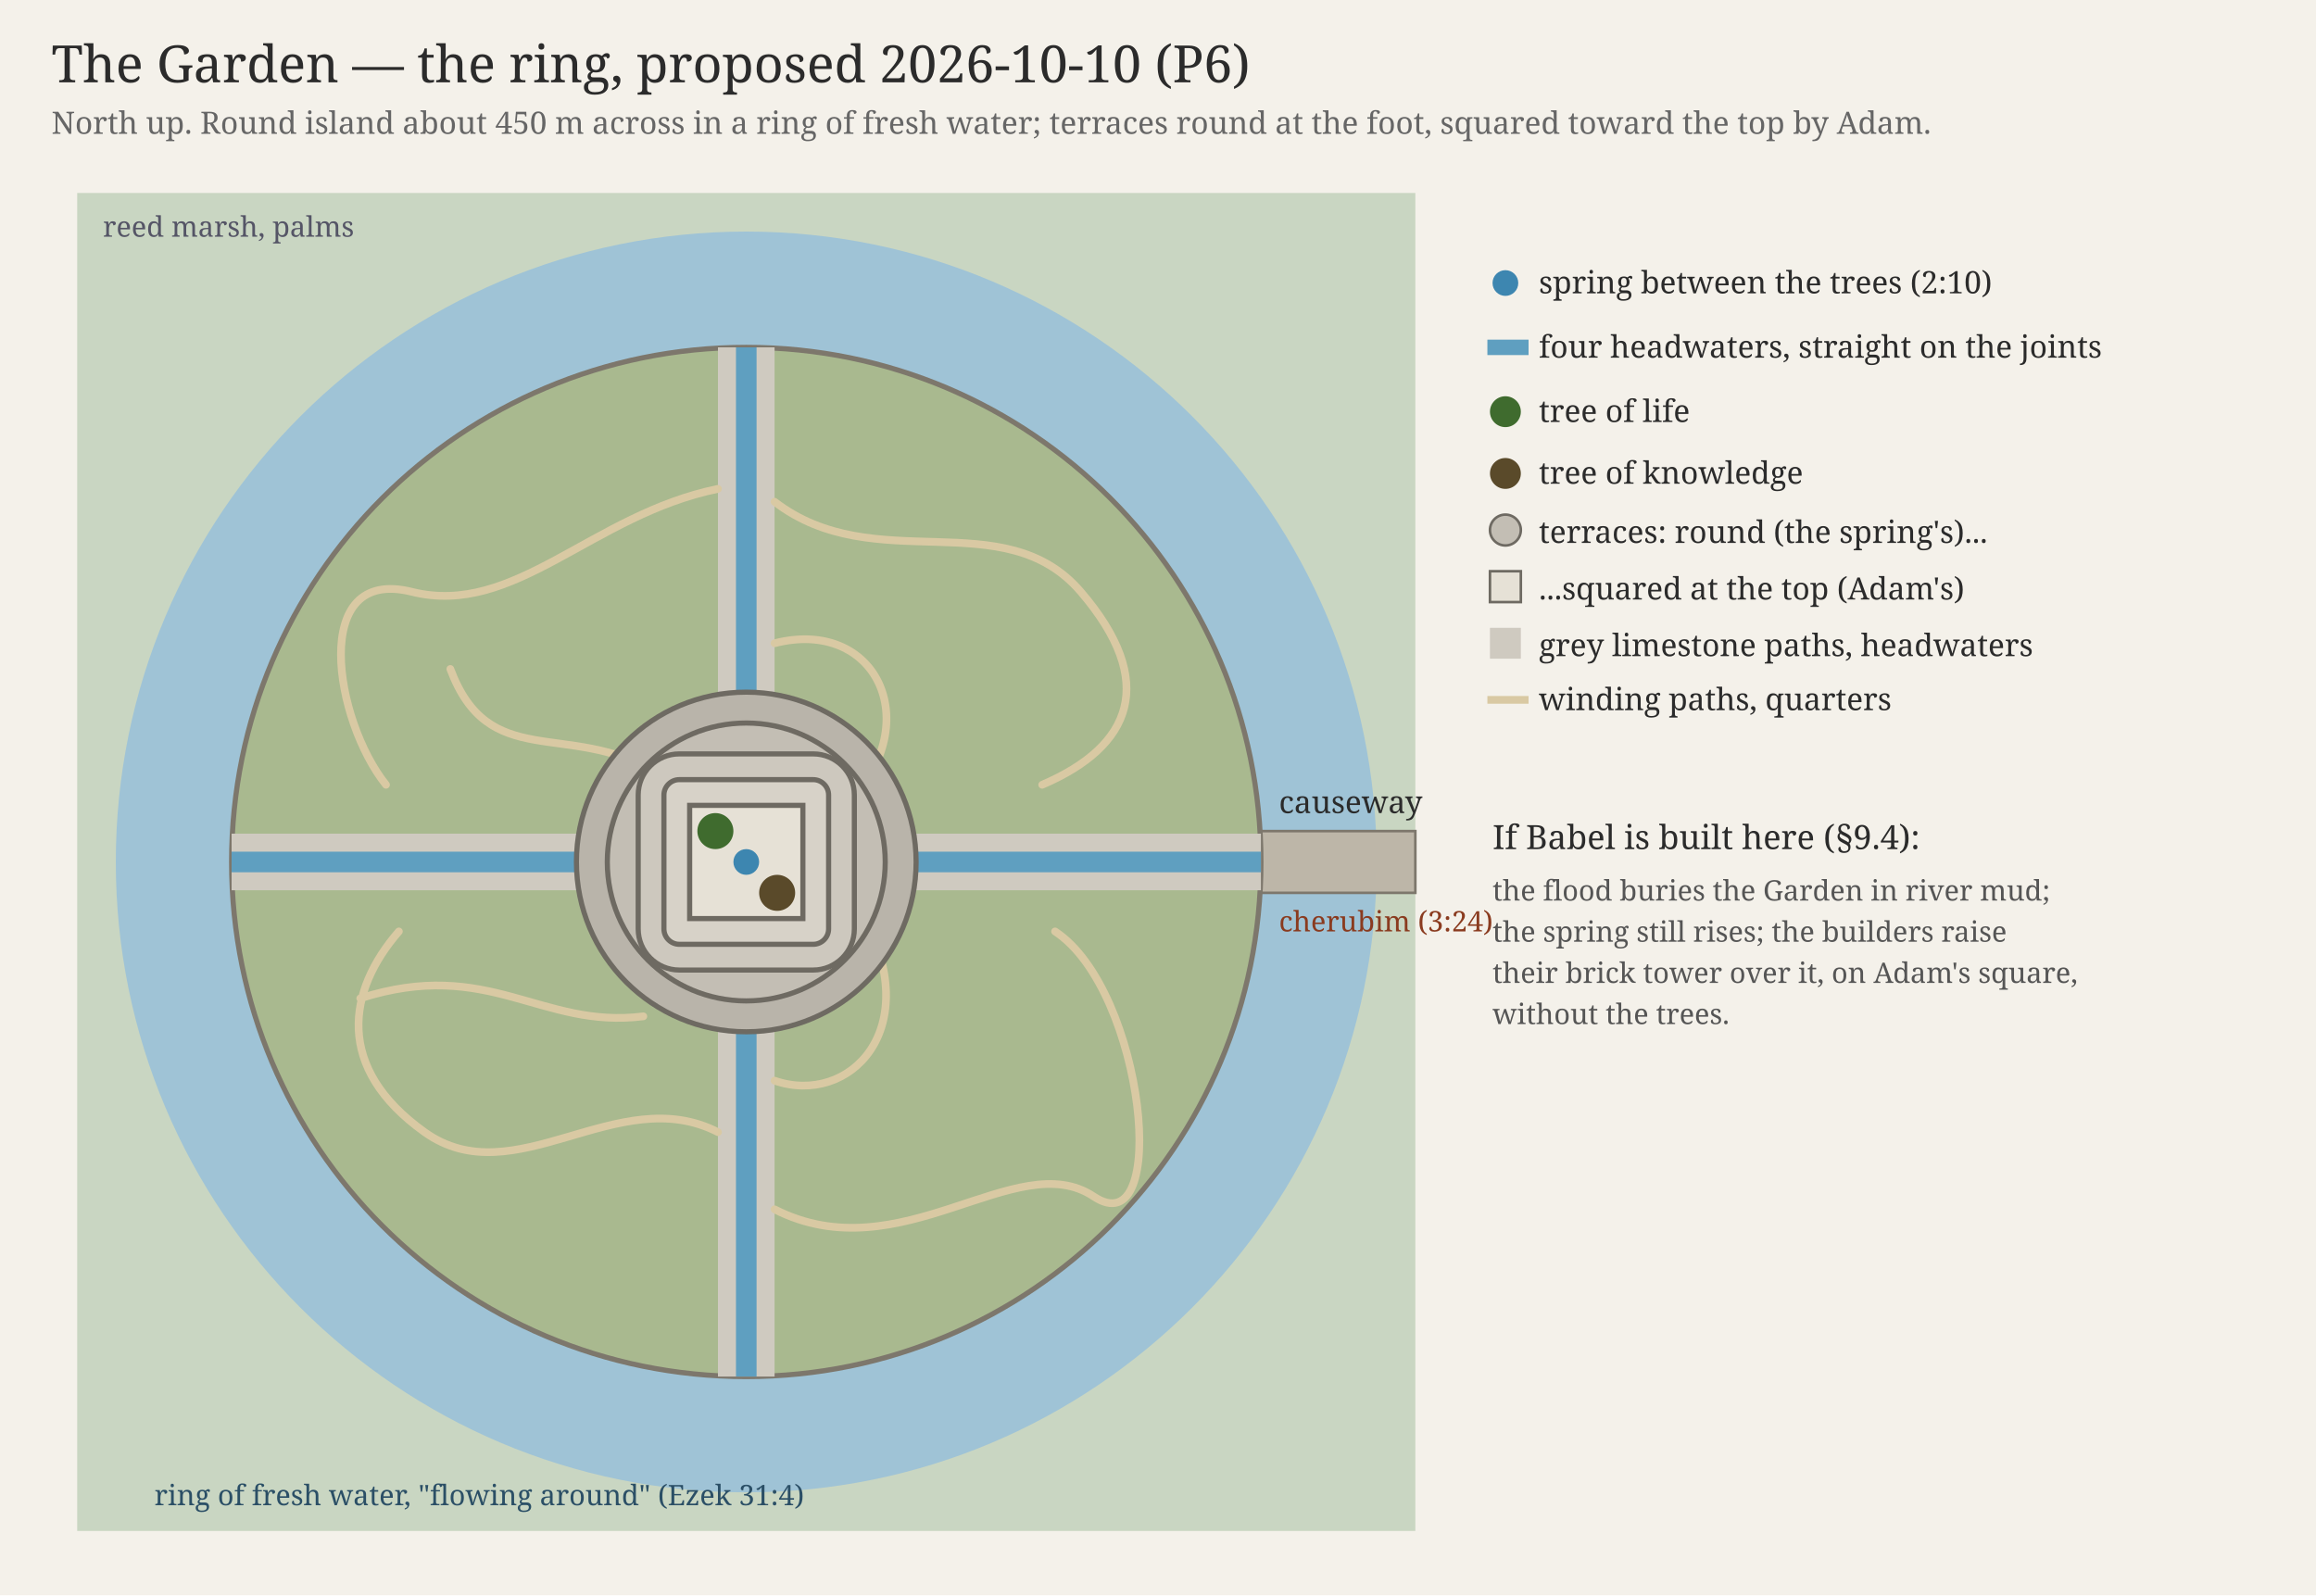
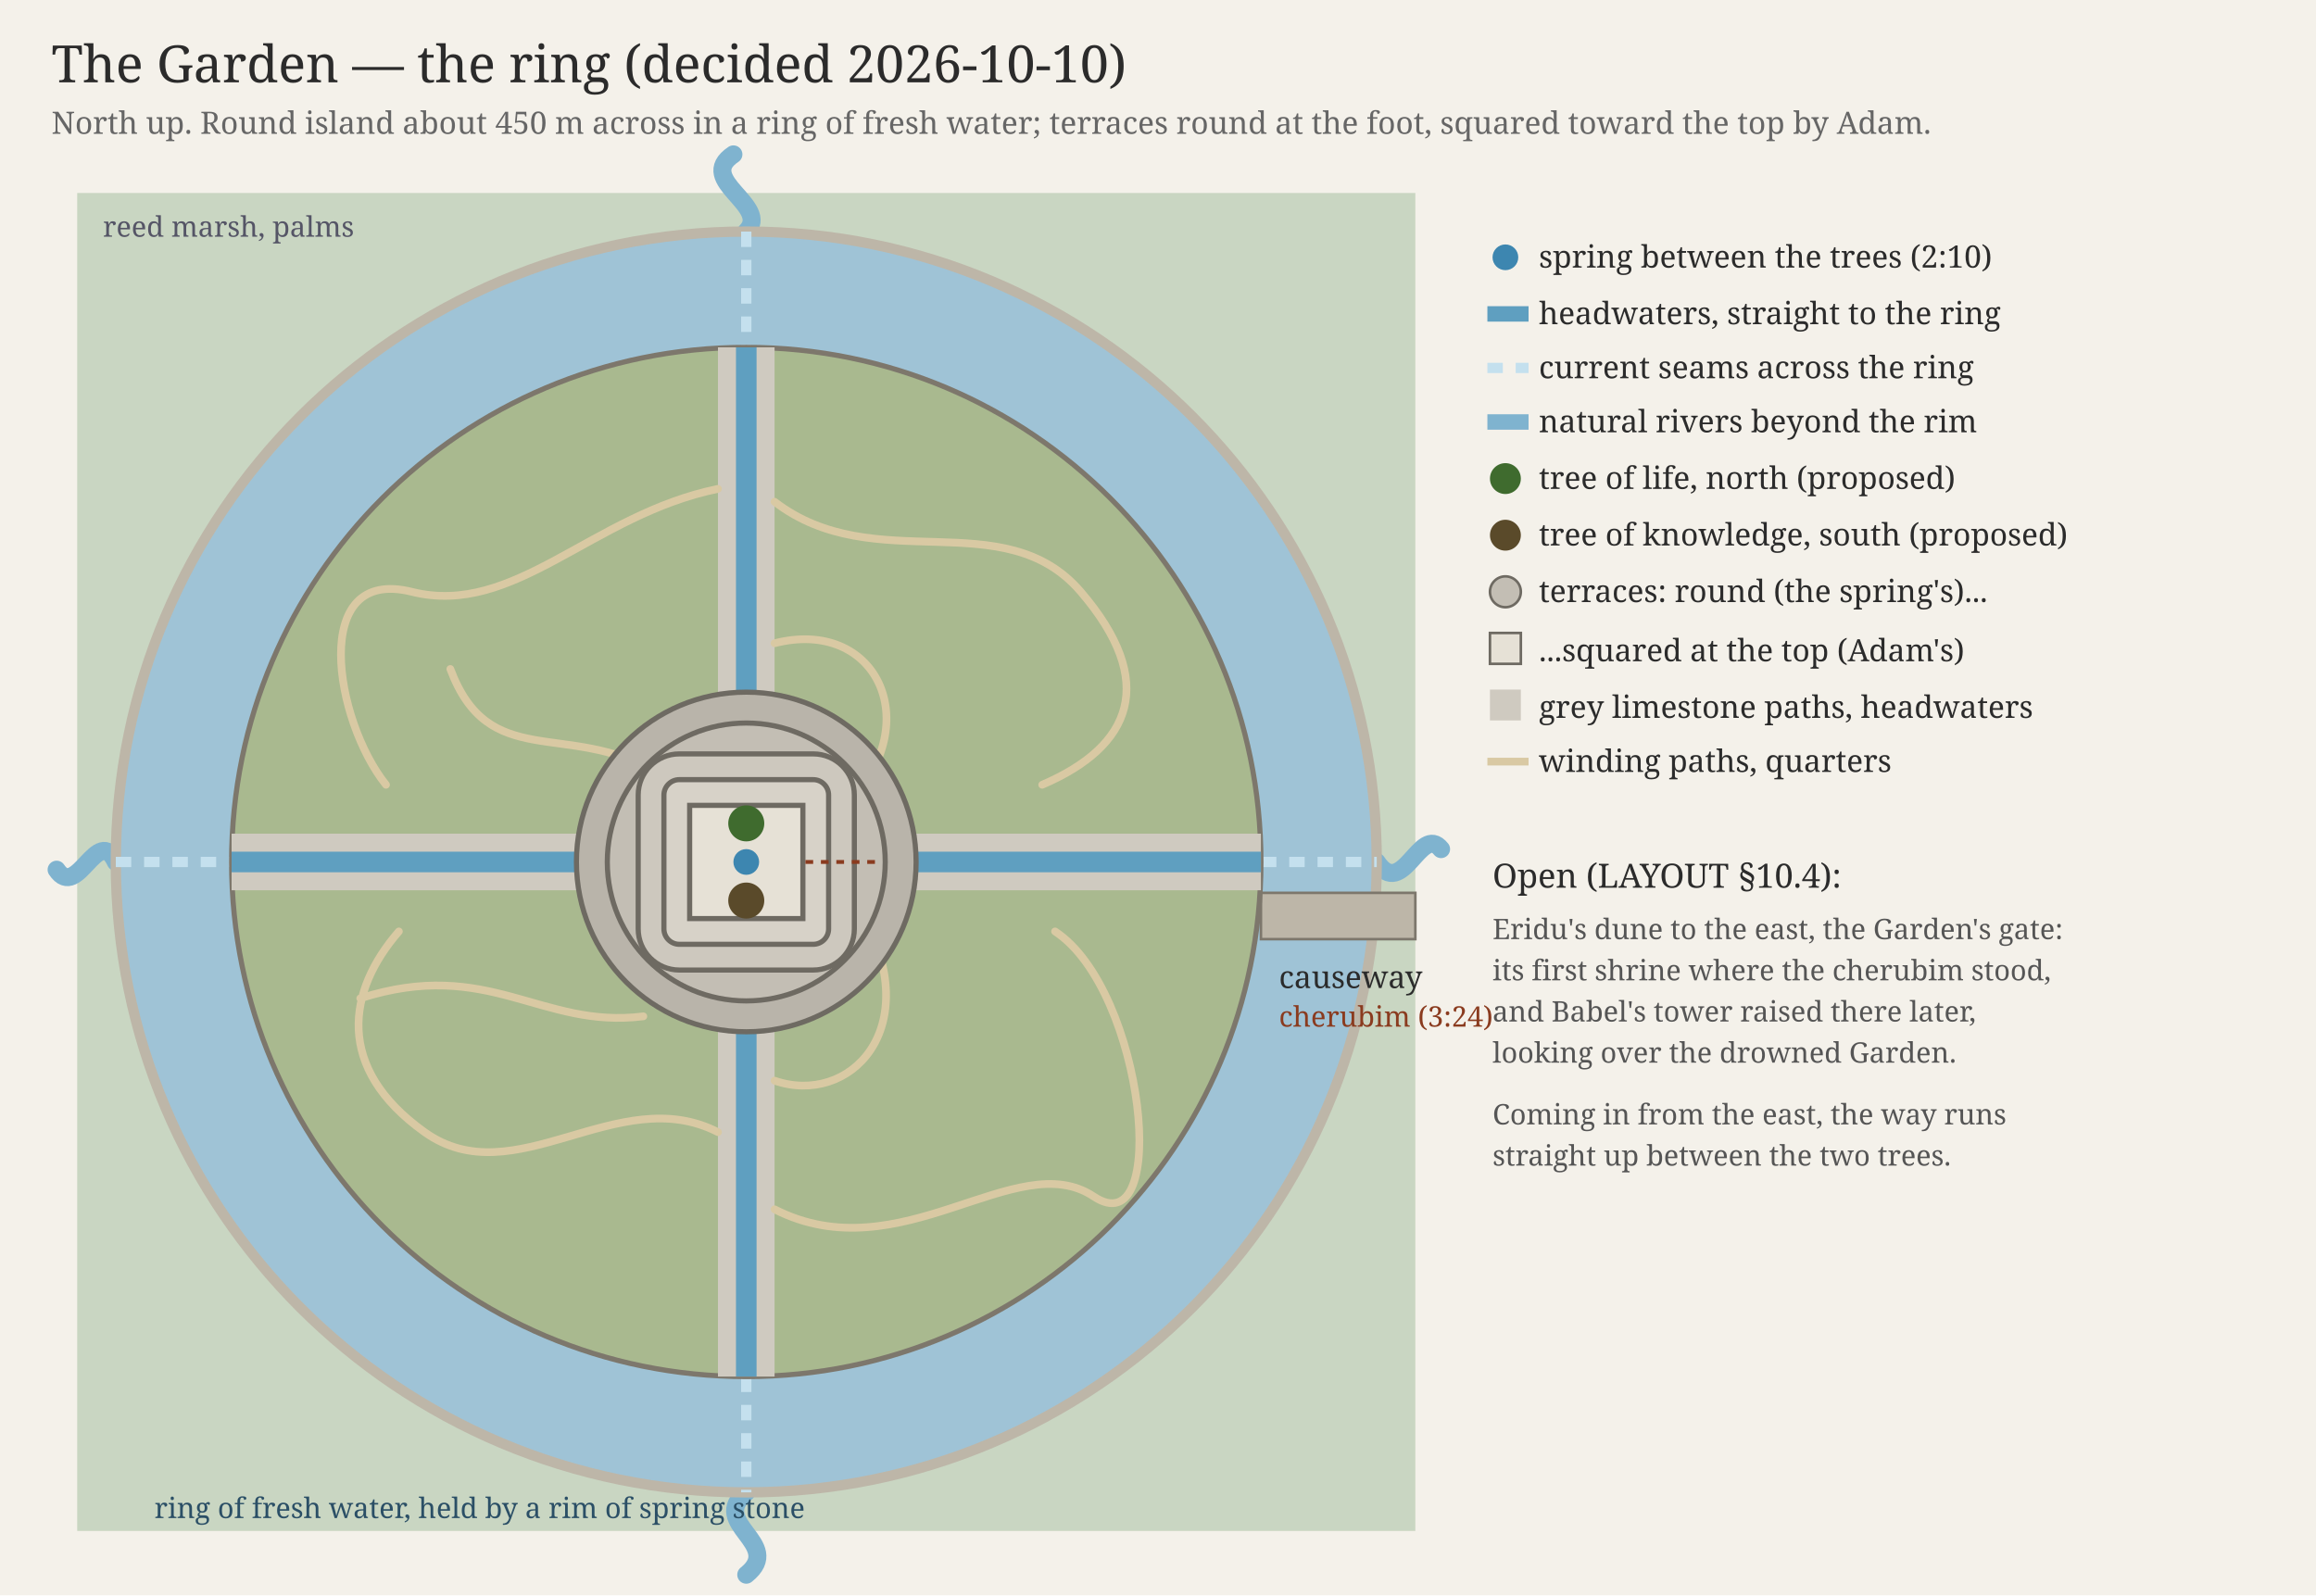
<svg xmlns="http://www.w3.org/2000/svg" viewBox="0 0 900 620" font-family="Georgia, serif">
  <rect width="900" height="620" fill="#f4f1ea" />
-   <text x="20" y="32" font-size="20" fill="#2b2b2b">The Garden — the ring, proposed 2026-10-10 (P6)</text>
+   <text x="20" y="32" font-size="20" fill="#2b2b2b">The Garden — the ring (decided 2026-10-10)</text>
  <text x="20" y="52" font-size="12" fill="#666">North up. Round island about 450 m across in a ring of fresh water; terraces round at the foot, squared toward the top by Adam.</text>
  <rect x="30" y="75" width="520" height="520" fill="#c9d6c2" />
  <text x="40" y="92" font-size="11" fill="#556">reed marsh, palms</text>
+   <g fill="none" stroke="#7fb3cf" stroke-width="7" stroke-linecap="round">
+     <path d="M290,90 C300,80 270,70 285,60" />
+     <path d="M290,580 C275,592 305,600 290,612" />
+     <path d="M45,335 C38,320 30,350 22,338" />
+     <path d="M535,335 C545,350 552,320 560,330" />
+   </g>
  <circle cx="290" cy="335" r="245" fill="#9fc3d6" />
-   <rect x="490" y="323" width="60" height="24" fill="#bdb6a8" stroke="#7d776c" />
+   <circle cx="290" cy="335" r="245" fill="none" stroke="#bdb6a8" stroke-width="4" />
+   <g stroke="#c4e0ee" stroke-width="4" stroke-dasharray="6 5">
+     <line x1="290" y1="90" x2="290" y2="135" />
+     <line x1="290" y1="535" x2="290" y2="580" />
+     <line x1="45" y1="335" x2="90" y2="335" />
+     <line x1="490" y1="335" x2="535" y2="335" />
+   </g>
+   <rect x="490" y="347" width="60" height="18" fill="#bdb6a8" stroke="#7d776c" />
  <circle cx="290" cy="335" r="200" fill="#a9b98f" stroke="#7d776c" stroke-width="2" />
  <g fill="#cfcac0">
    <rect x="279" y="135" width="22" height="135" />
    <rect x="279" y="400" width="22" height="135" />
    <rect x="90" y="324" width="135" height="22" />
    <rect x="355" y="324" width="135" height="22" />
  </g>
  <g fill="none" stroke="#d9c9a3" stroke-width="3" stroke-linecap="round">
    <path d="M279,190 C230,200 200,240 160,230 S130,280 150,305 M255,300 C220,280 190,300 175,260" />
    <path d="M301,195 C340,225 390,195 420,230 S440,290 405,305 M301,250 C340,240 360,280 330,312" />
    <path d="M279,440 C240,420 200,465 165,440 S135,385 155,362 M250,395 C210,400 190,372 140,388" />
    <path d="M301,470 C350,495 395,445 425,465 S445,385 410,362 M335,355 C360,400 330,430 301,420" />
  </g>
  <g stroke="#5f9fc0" stroke-width="8">
    <line x1="290" y1="135" x2="290" y2="275" />
    <line x1="290" y1="395" x2="290" y2="535" />
    <line x1="90" y1="335" x2="230" y2="335" />
    <line x1="350" y1="335" x2="490" y2="335" />
  </g>
  <g stroke="#6e6a62" stroke-width="2">
    <circle cx="290" cy="335" r="66" fill="#b9b4aa" />
    <circle cx="290" cy="335" r="54" fill="#c3beb4" />
    <rect x="248" y="293" width="84" height="84" rx="16" fill="#cdc8be" />
    <rect x="258" y="303" width="64" height="64" rx="6" fill="#d7d2c8" />
    <rect x="268" y="313" width="44" height="44" fill="#e6e1d6" />
  </g>
  <circle cx="290" cy="335" r="5" fill="#3d86b0" />
-   <circle cx="278" cy="323" r="7" fill="#3f6b2e" />
-   <circle cx="302" cy="347" r="7" fill="#5a4a2a" />
-   <text x="497" y="316" font-size="12" fill="#2b2b2b">causeway</text>
-   <text x="497" y="362" font-size="11" fill="#8a3b1f">cherubim (3:24)</text>
-   <text x="60" y="585" font-size="11" fill="#2b4f66">ring of fresh water, "flowing around" (Ezek 31:4)</text>
+   <circle cx="290" cy="320" r="7" fill="#3f6b2e" />
+   <circle cx="290" cy="350" r="7" fill="#5a4a2a" />
+   <line x1="340" y1="335" x2="312" y2="335" stroke="#8a3b1f" stroke-width="1.5" stroke-dasharray="3 3" />
+   <text x="497" y="384" font-size="12" fill="#2b2b2b">causeway</text>
+   <text x="497" y="399" font-size="11" fill="#8a3b1f">cherubim (3:24)</text>
+   <text x="60" y="590" font-size="11" fill="#2b4f66">ring of fresh water, held by a rim of spring stone</text>
  <g font-size="12" fill="#2b2b2b">
-     <circle cx="585" cy="110" r="5" fill="#3d86b0" />
-     <text x="598" y="114">spring between the trees (2:10)</text>
-     <line x1="578" y1="135" x2="594" y2="135" stroke="#5f9fc0" stroke-width="6" />
-     <text x="598" y="139">four headwaters, straight on the joints</text>
-     <circle cx="585" cy="160" r="6" fill="#3f6b2e" />
-     <text x="598" y="164">tree of life</text>
-     <circle cx="585" cy="184" r="6" fill="#5a4a2a" />
-     <text x="598" y="188">tree of knowledge</text>
-     <circle cx="585" cy="206" r="6" fill="#c3beb4" stroke="#6e6a62" />
-     <text x="598" y="211">terraces: round (the spring's)...</text>
-     <rect x="579" y="222" width="12" height="12" fill="#e6e1d6" stroke="#6e6a62" />
-     <text x="598" y="233">...squared at the top (Adam's)</text>
-     <rect x="579" y="244" width="12" height="12" fill="#cfcac0" />
-     <text x="598" y="255">grey limestone paths, headwaters</text>
-     <line x1="578" y1="272" x2="594" y2="272" stroke="#d9c9a3" stroke-width="3" />
-     <text x="598" y="276">winding paths, quarters</text>
+     <circle cx="585" cy="100" r="5" fill="#3d86b0" />
+     <text x="598" y="104">spring between the trees (2:10)</text>
+     <line x1="578" y1="122" x2="594" y2="122" stroke="#5f9fc0" stroke-width="6" />
+     <text x="598" y="126">headwaters, straight to the ring</text>
+     <line x1="578" y1="143" x2="594" y2="143" stroke="#c4e0ee" stroke-width="4" stroke-dasharray="6 5" />
+     <text x="598" y="147">current seams across the ring</text>
+     <line x1="578" y1="164" x2="594" y2="164" stroke="#7fb3cf" stroke-width="6" />
+     <text x="598" y="168">natural rivers beyond the rim</text>
+     <circle cx="585" cy="186" r="6" fill="#3f6b2e" />
+     <text x="598" y="190">tree of life, north (proposed)</text>
+     <circle cx="585" cy="208" r="6" fill="#5a4a2a" />
+     <text x="598" y="212">tree of knowledge, south (proposed)</text>
+     <circle cx="585" cy="230" r="6" fill="#c3beb4" stroke="#6e6a62" />
+     <text x="598" y="234">terraces: round (the spring's)...</text>
+     <rect x="579" y="246" width="12" height="12" fill="#e6e1d6" stroke="#6e6a62" />
+     <text x="598" y="257">...squared at the top (Adam's)</text>
+     <rect x="579" y="268" width="12" height="12" fill="#cfcac0" />
+     <text x="598" y="279">grey limestone paths, headwaters</text>
+     <line x1="578" y1="296" x2="594" y2="296" stroke="#d9c9a3" stroke-width="3" />
+     <text x="598" y="300">winding paths, quarters</text>
  </g>
-   <text x="580" y="330" font-size="13" fill="#2b2b2b">If Babel is built here (§9.4):</text>
-   <text x="580" y="350" font-size="11" fill="#555">the flood buries the Garden in river mud;</text>
-   <text x="580" y="366" font-size="11" fill="#555">the spring still rises; the builders raise</text>
-   <text x="580" y="382" font-size="11" fill="#555">their brick tower over it, on Adam's square,</text>
-   <text x="580" y="398" font-size="11" fill="#555">without the trees.</text>
+   <text x="580" y="345" font-size="13" fill="#2b2b2b">Open (LAYOUT §10.4):</text>
+   <text x="580" y="365" font-size="11" fill="#555">Eridu's dune to the east, the Garden's gate:</text>
+   <text x="580" y="381" font-size="11" fill="#555">its first shrine where the cherubim stood,</text>
+   <text x="580" y="397" font-size="11" fill="#555">and Babel's tower raised there later,</text>
+   <text x="580" y="413" font-size="11" fill="#555">looking over the drowned Garden.</text>
+   <text x="580" y="437" font-size="11" fill="#555">Coming in from the east, the way runs</text>
+   <text x="580" y="453" font-size="11" fill="#555">straight up between the two trees.</text>
</svg>
